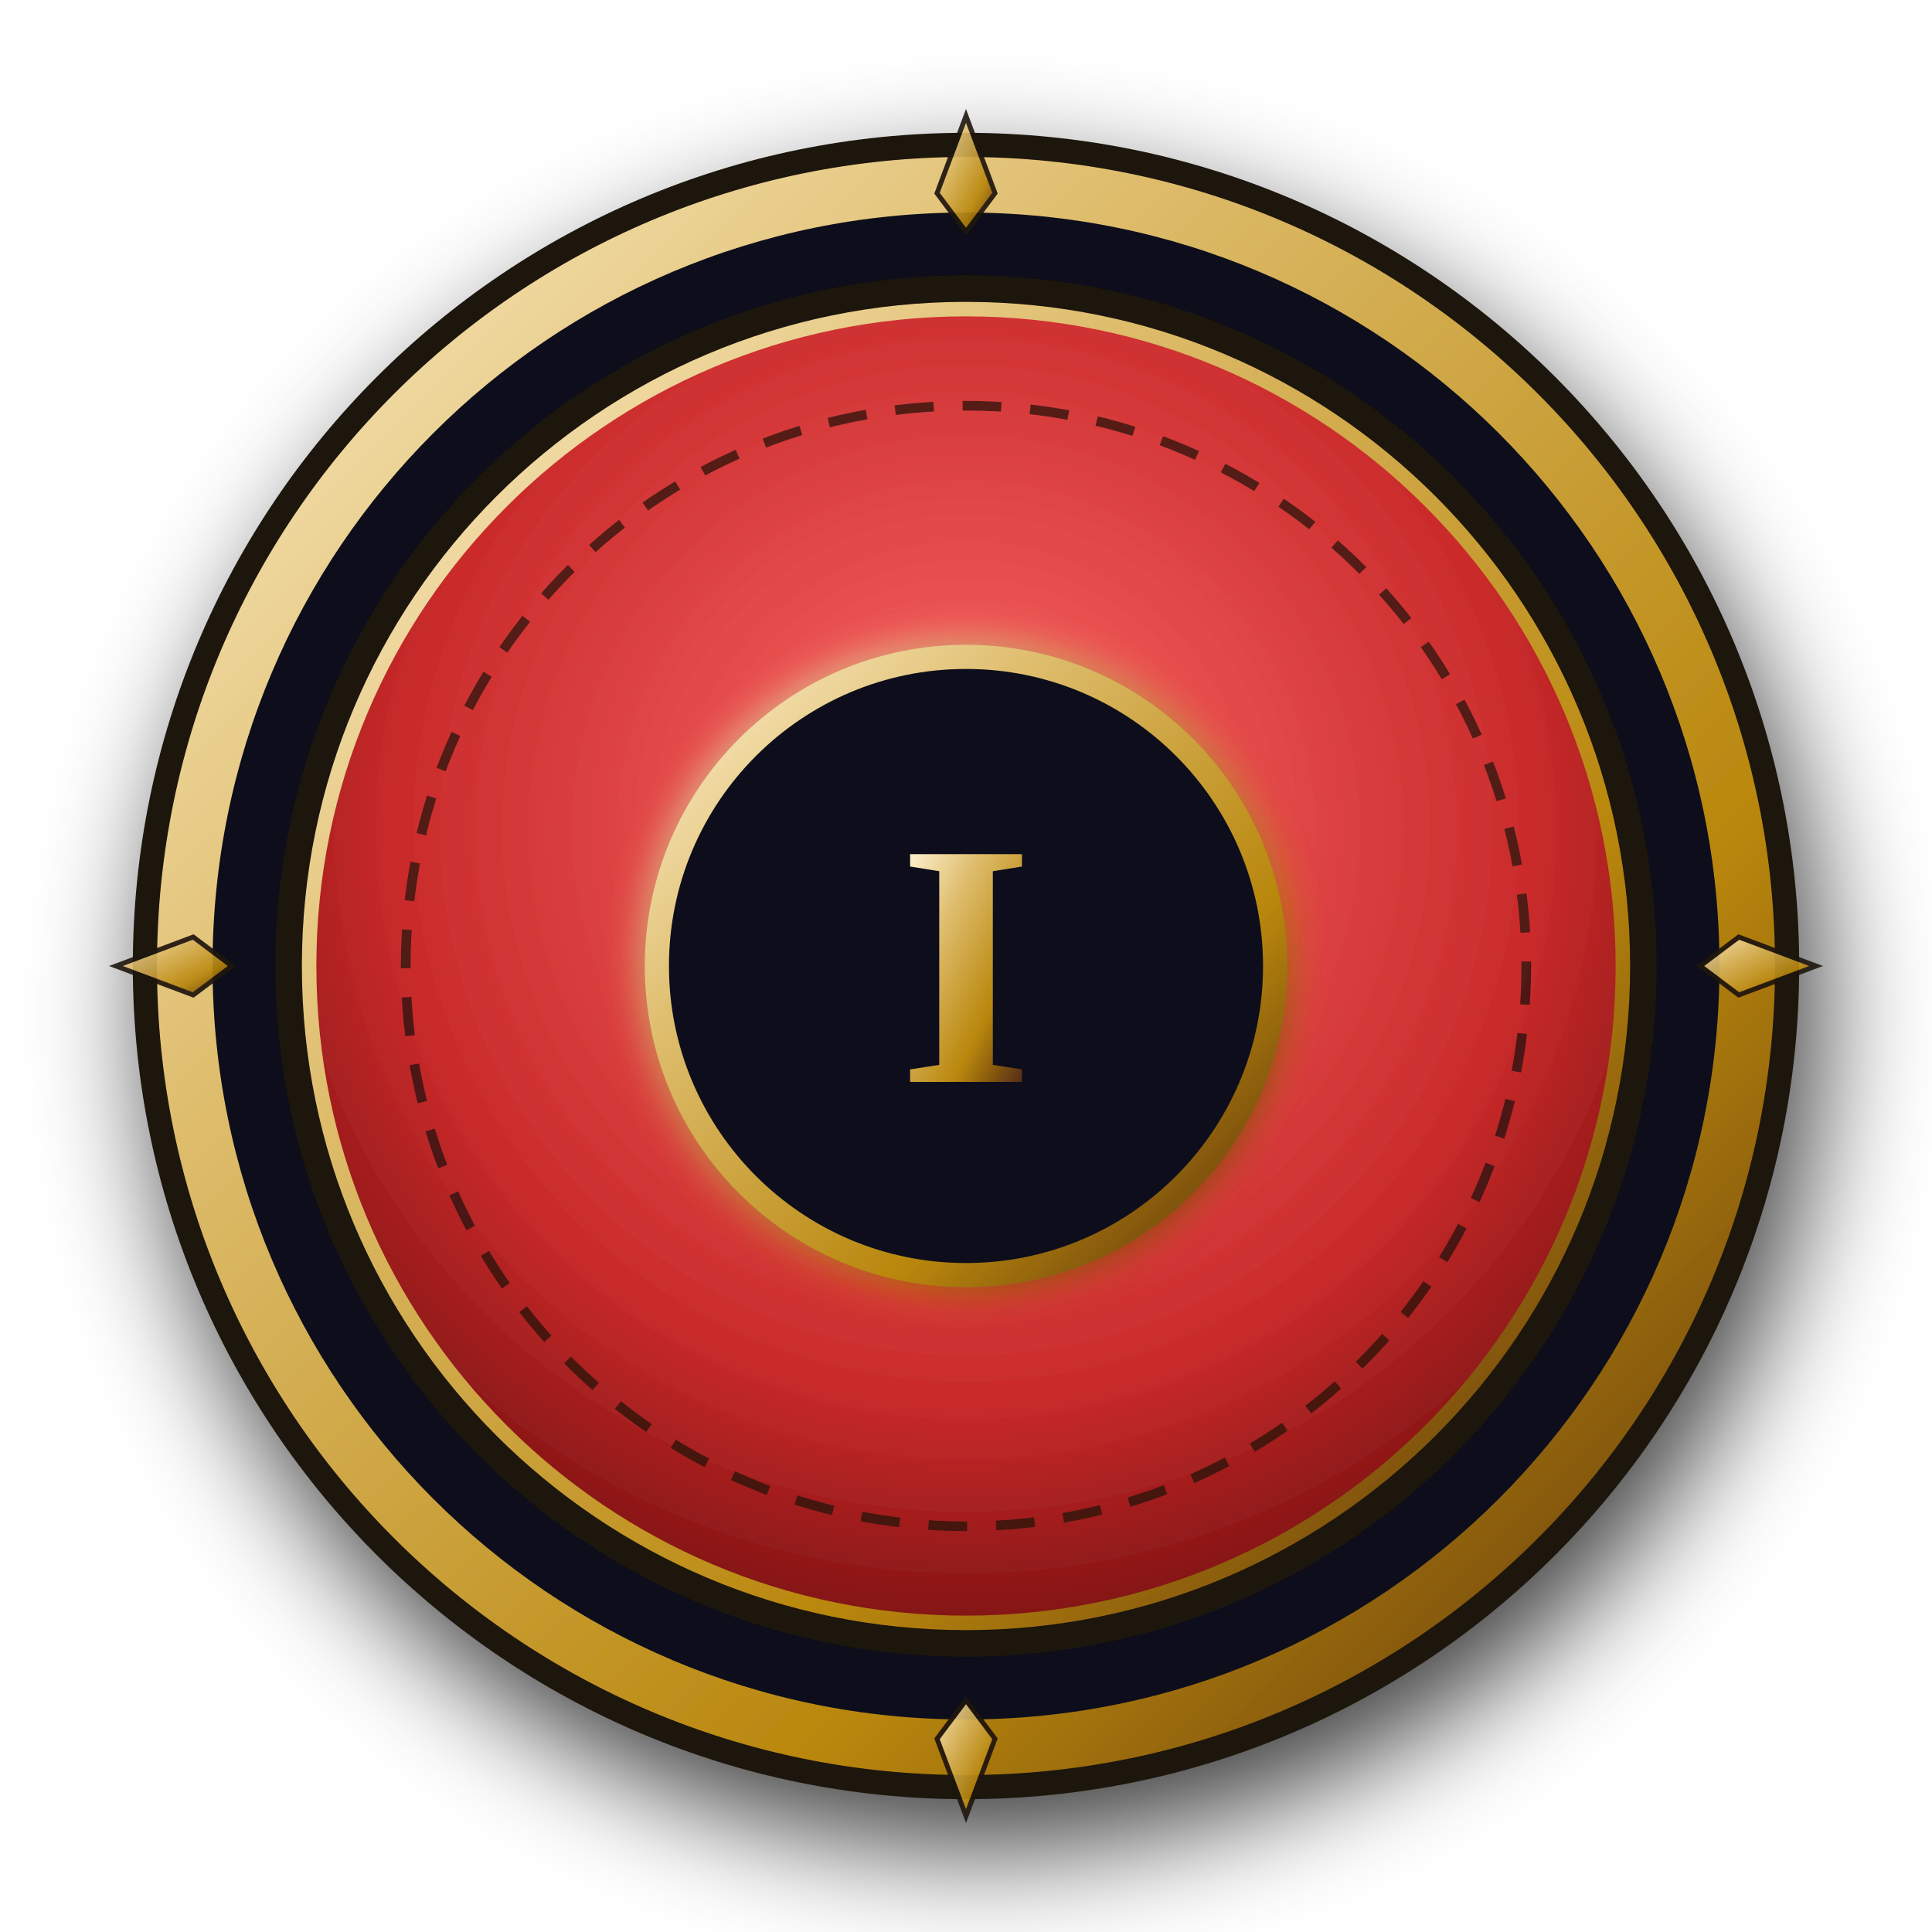
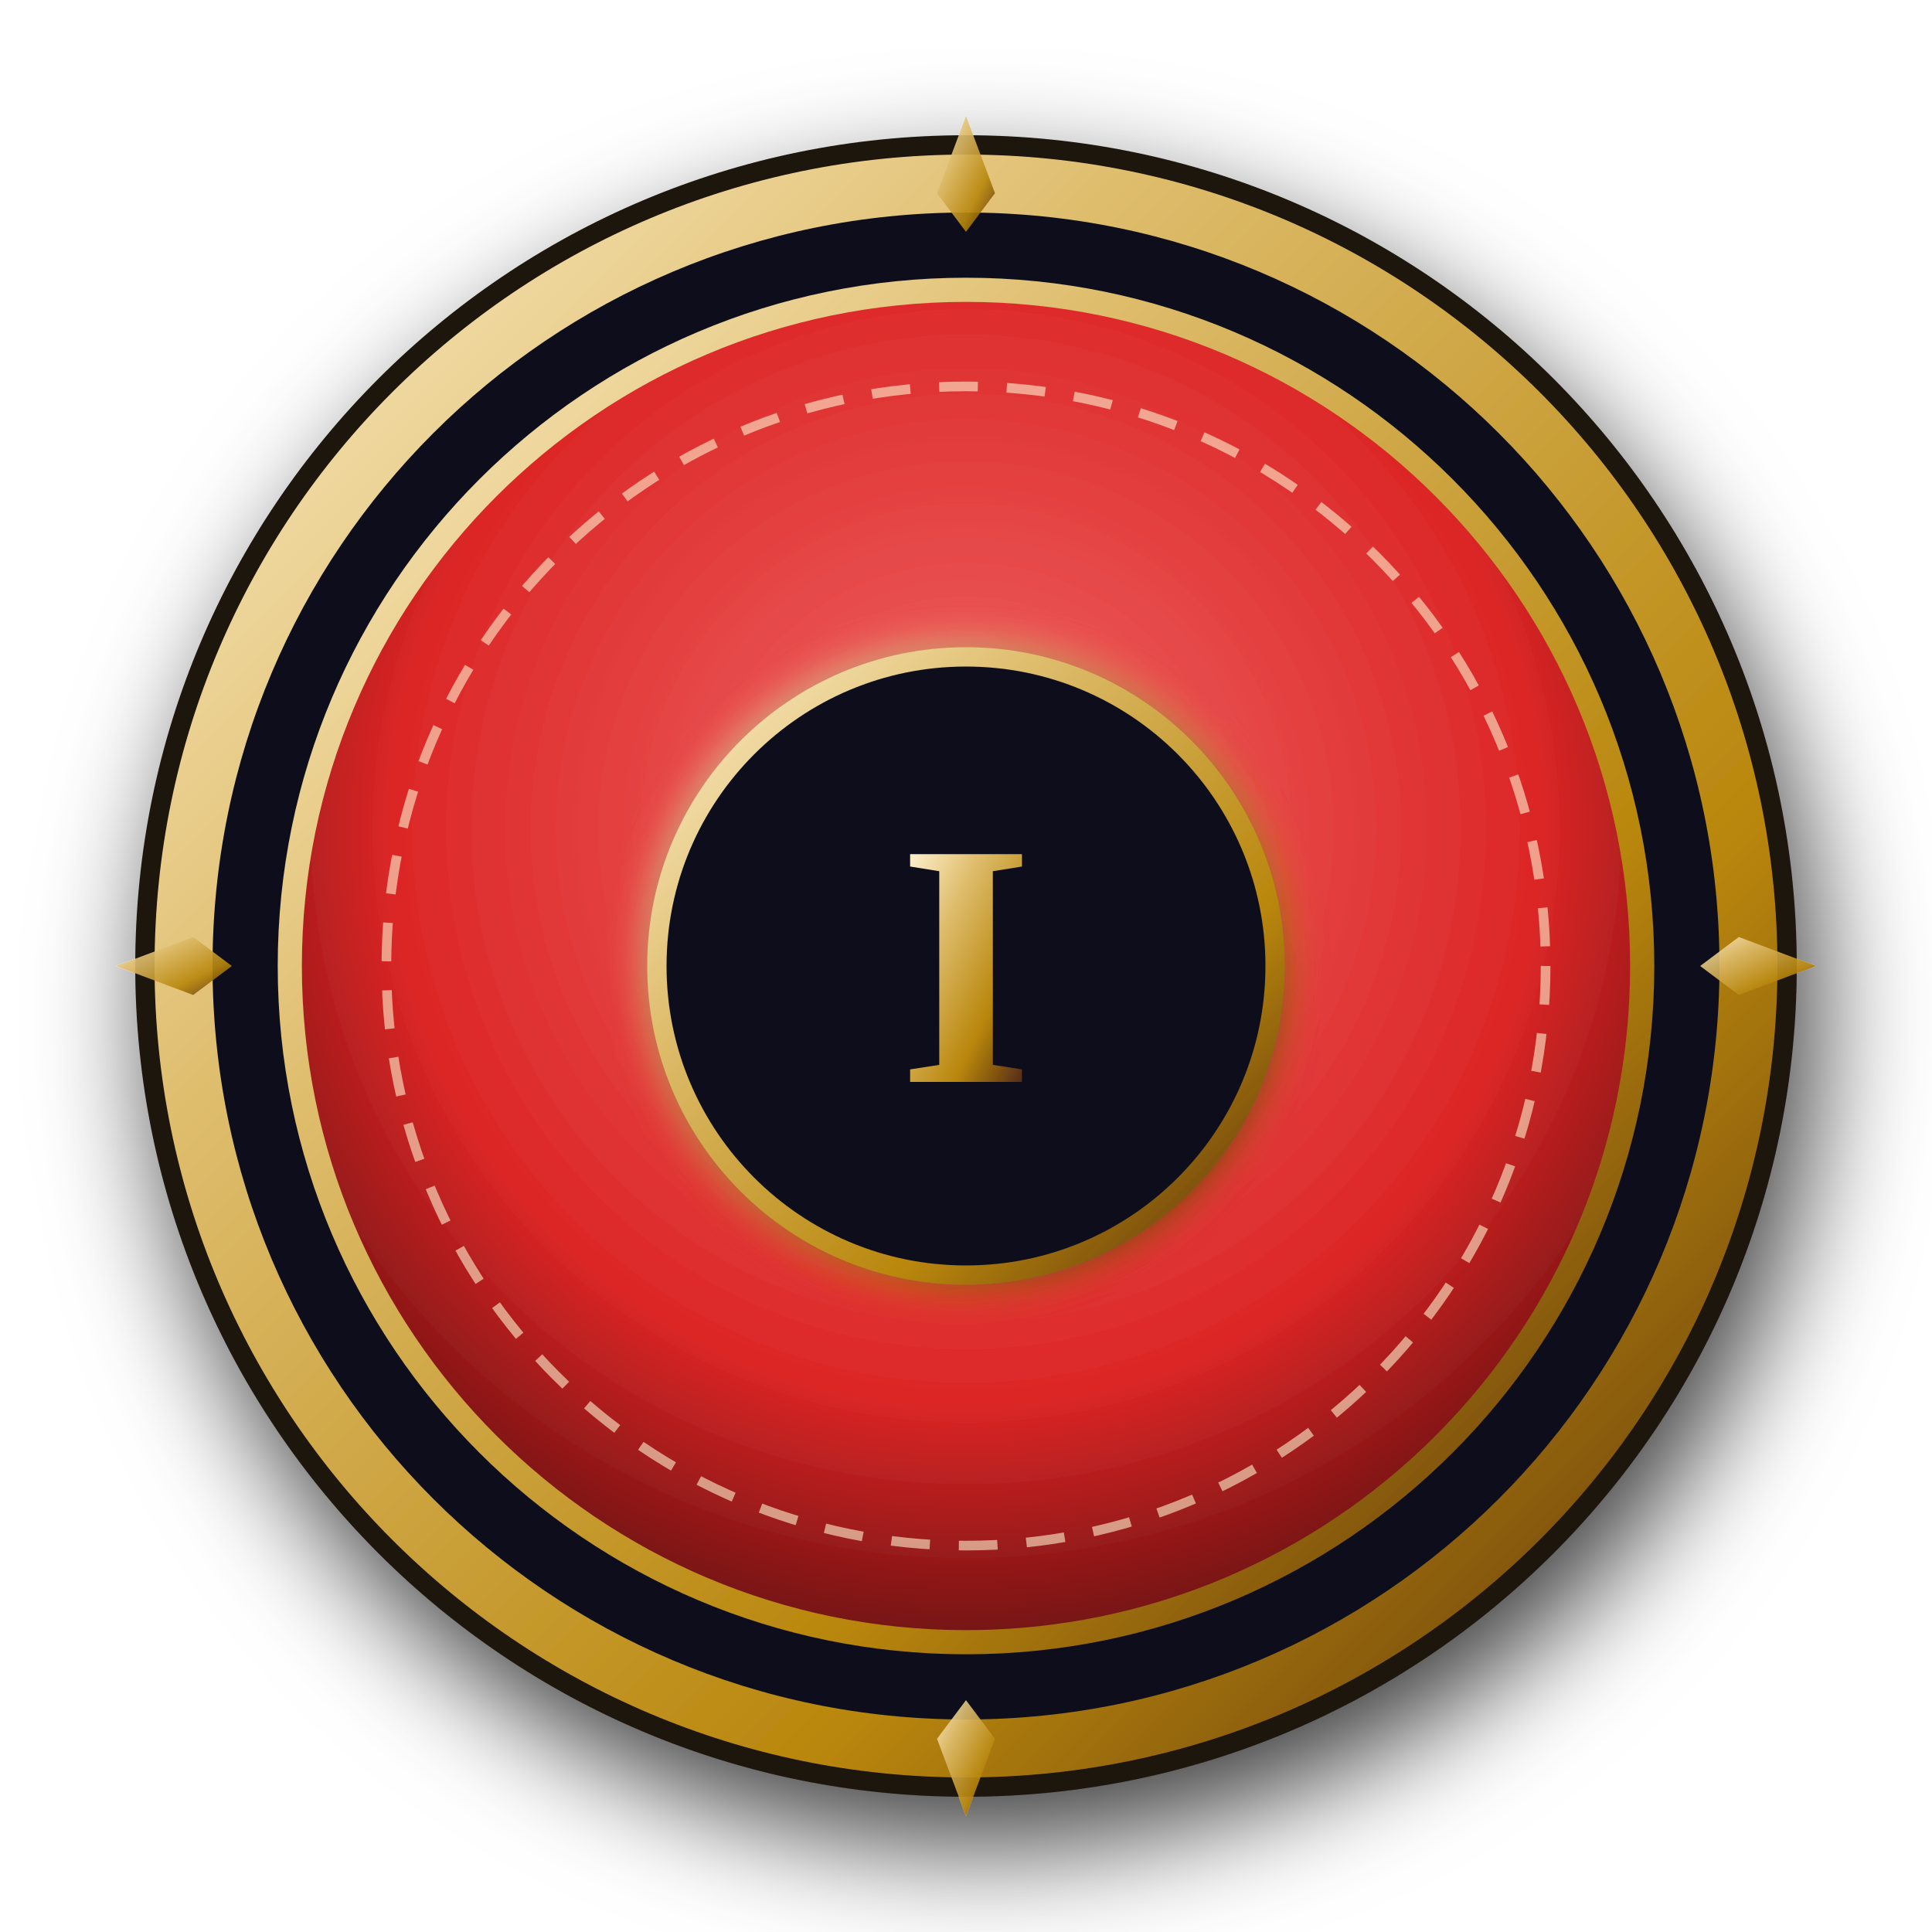
<svg xmlns="http://www.w3.org/2000/svg" viewBox="0 0 200 200" width="100%" height="100%">
  <defs>
-     <radialGradient id="pawnRed" cx="50%" cy="40%" r="60%">
-       <stop offset="0%" stop-color="#ff6b6b" />
-       <stop offset="70%" stop-color="#c92a2a" />
-       <stop offset="100%" stop-color="#7a1212" />
+     <radialGradient id="pawnDisc" cx="50%" cy="40%" r="60%">
+       <stop id="tint-light" offset="0%" stop-color="#F06A6A" />
+       <stop id="tint-mid" offset="70%" stop-color="#DC2626" />
+       <stop id="tint-dark" offset="100%" stop-color="#6E1212" />
    </radialGradient>
    <linearGradient id="goldRing" x1="0%" y1="0%" x2="100%" y2="100%">
      <stop offset="0%" stop-color="#fef0cd" />
      <stop offset="30%" stop-color="#dfbe6f" />
      <stop offset="70%" stop-color="#b8860b" />
      <stop offset="100%" stop-color="#542c15" />
    </linearGradient>
    <filter id="pawnShadow" x="-20%" y="-20%" width="140%" height="140%">
      <feDropShadow dx="2" dy="5" stdDeviation="6" flood-color="#000" flood-opacity="0.75" />
    </filter>
    <filter id="innerGlow">
      <feGaussianBlur stdDeviation="2" result="blur" />
      <feMerge>
        <feMergeNode in="blur" />
        <feMergeNode in="SourceGraphic" />
      </feMerge>
    </filter>
  </defs>
  <g filter="url(#pawnShadow)">
-     <circle cx="100" cy="100" r="85" fill="url(#goldRing)" stroke="#1c120a" stroke-width="2.5" />
+     <circle cx="100" cy="100" r="85" fill="url(#goldRing)" stroke="#1c120a" stroke-width="2" />
    <circle cx="100" cy="100" r="78" fill="#0d111a" />
-     <circle cx="100" cy="100" r="70" fill="url(#pawnRed)" stroke="#1c120a" stroke-width="3" />
-     <circle cx="100" cy="100" r="68" fill="none" stroke="url(#goldRing)" stroke-width="1.5" />
-     <circle cx="100" cy="100" r="58" fill="none" stroke="#1c120a" stroke-width="1" stroke-dasharray="4,3" opacity="0.7" />
-     <g fill="url(#goldRing)" opacity="0.9" stroke="#1c120a" stroke-width="0.5">
+     <circle cx="100" cy="100" r="70" fill="url(#pawnDisc)" stroke="url(#goldRing)" stroke-width="2.5" />
+     <circle cx="100" cy="100" r="60" fill="none" stroke="#fef0cd" stroke-width="1" stroke-dasharray="4,3" opacity="0.6" />
+     <g fill="url(#goldRing)" opacity="0.9">
      <path d="M 100,12 L 103,20 L 100,24 L 97,20 Z" />
      <path d="M 100,188 L 103,180 L 100,176 L 97,180 Z" />
      <path d="M 12,100 L 20,103 L 24,100 L 20,97 Z" />
      <path d="M 188,100 L 180,103 L 176,100 L 180,97 Z" />
    </g>
-     <circle cx="100" cy="100" r="32" fill="#0d111a" stroke="url(#goldRing)" stroke-width="2.5" filter="url(#innerGlow)" />
-     <text x="100" y="112" font-family="'Times New Roman', 'Georgia', serif" font-size="36" font-weight="bold" fill="url(#goldRing)" text-anchor="middle">
-       I
-     </text>
+     <circle cx="100" cy="100" r="32" fill="#0d111a" stroke="url(#goldRing)" stroke-width="2" filter="url(#innerGlow)" />
+     <text id="rank-letter" x="100" y="112" font-family="'Times New Roman', 'Georgia', serif" font-size="36" font-weight="bold" fill="url(#goldRing)" text-anchor="middle">I</text>
  </g>
</svg>
